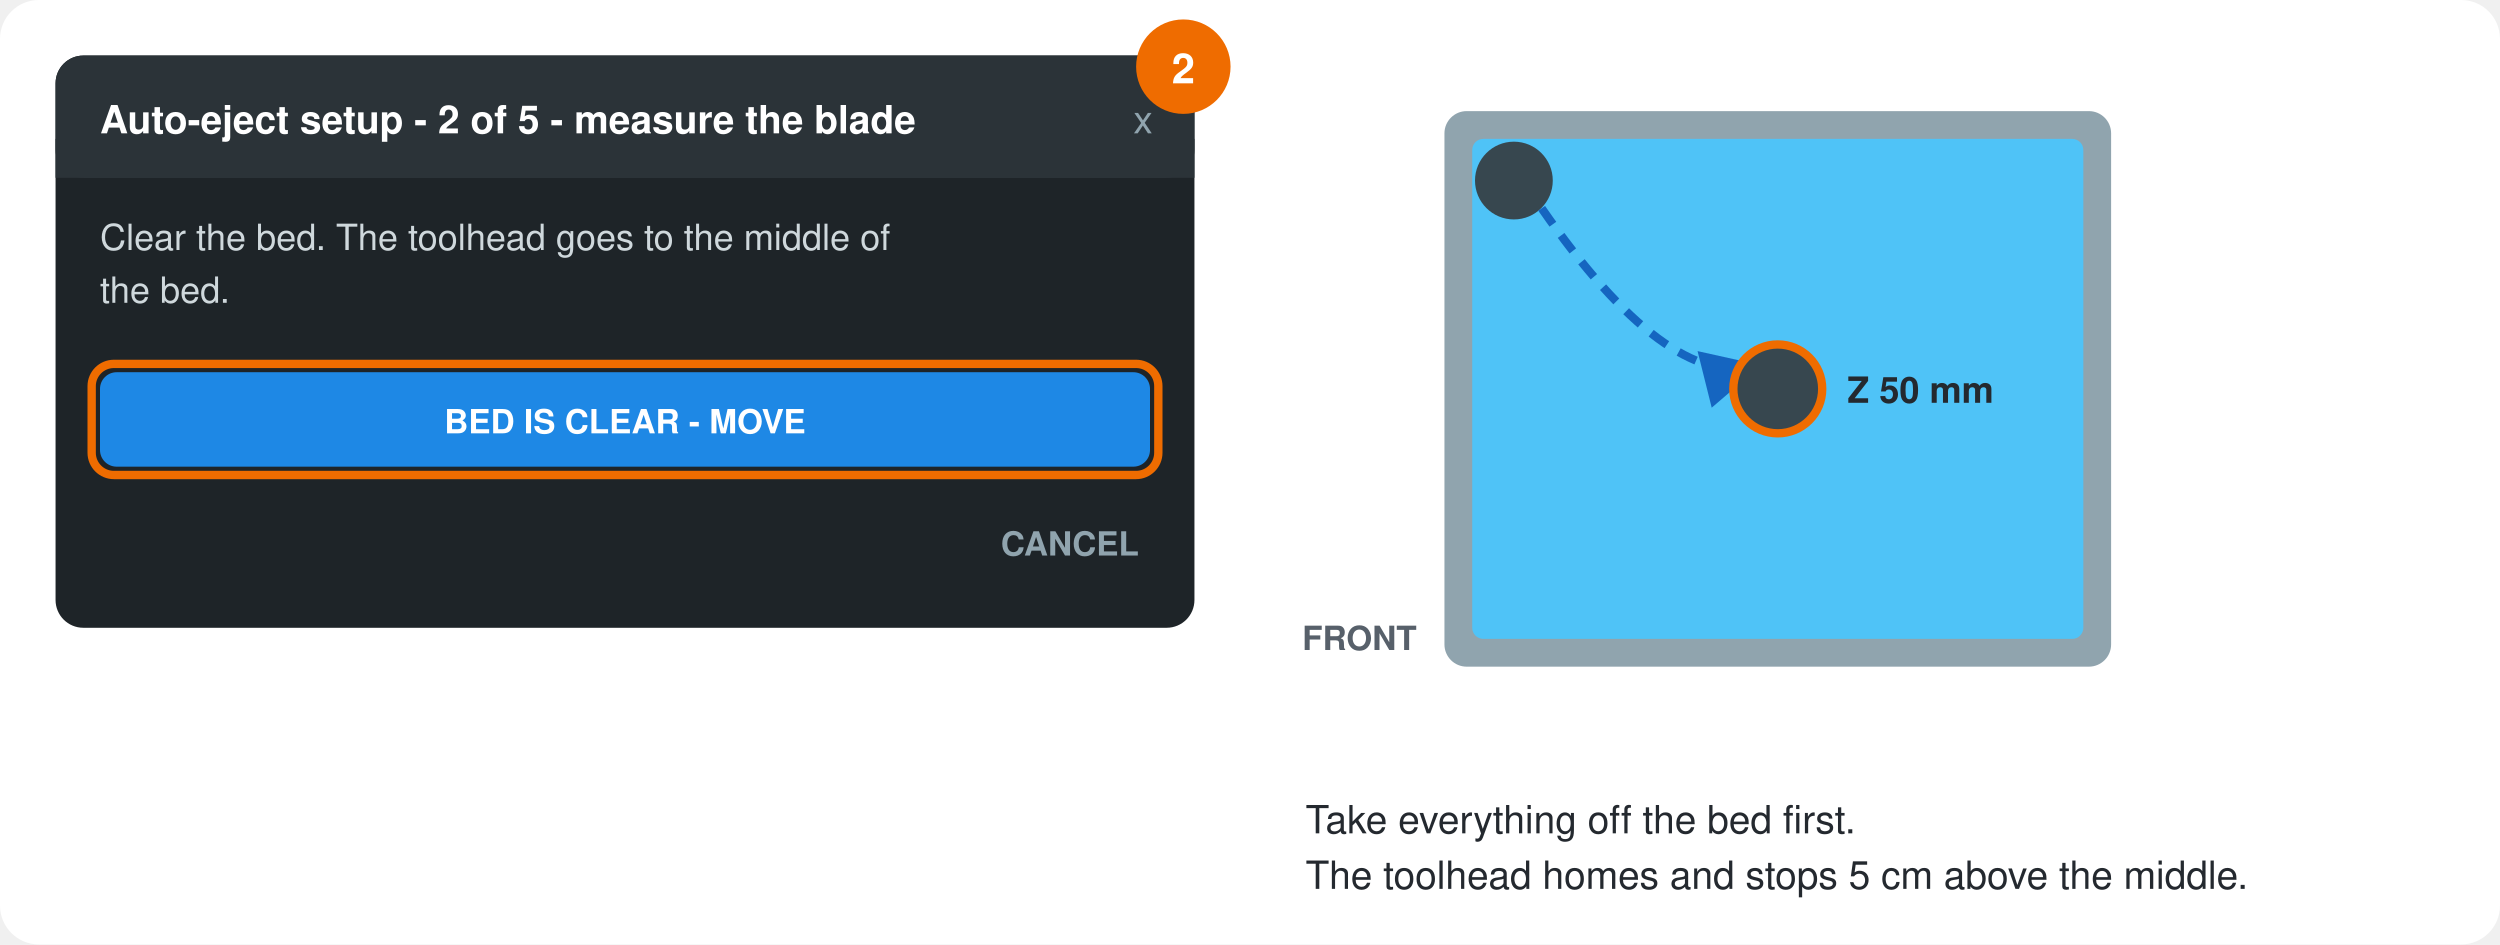
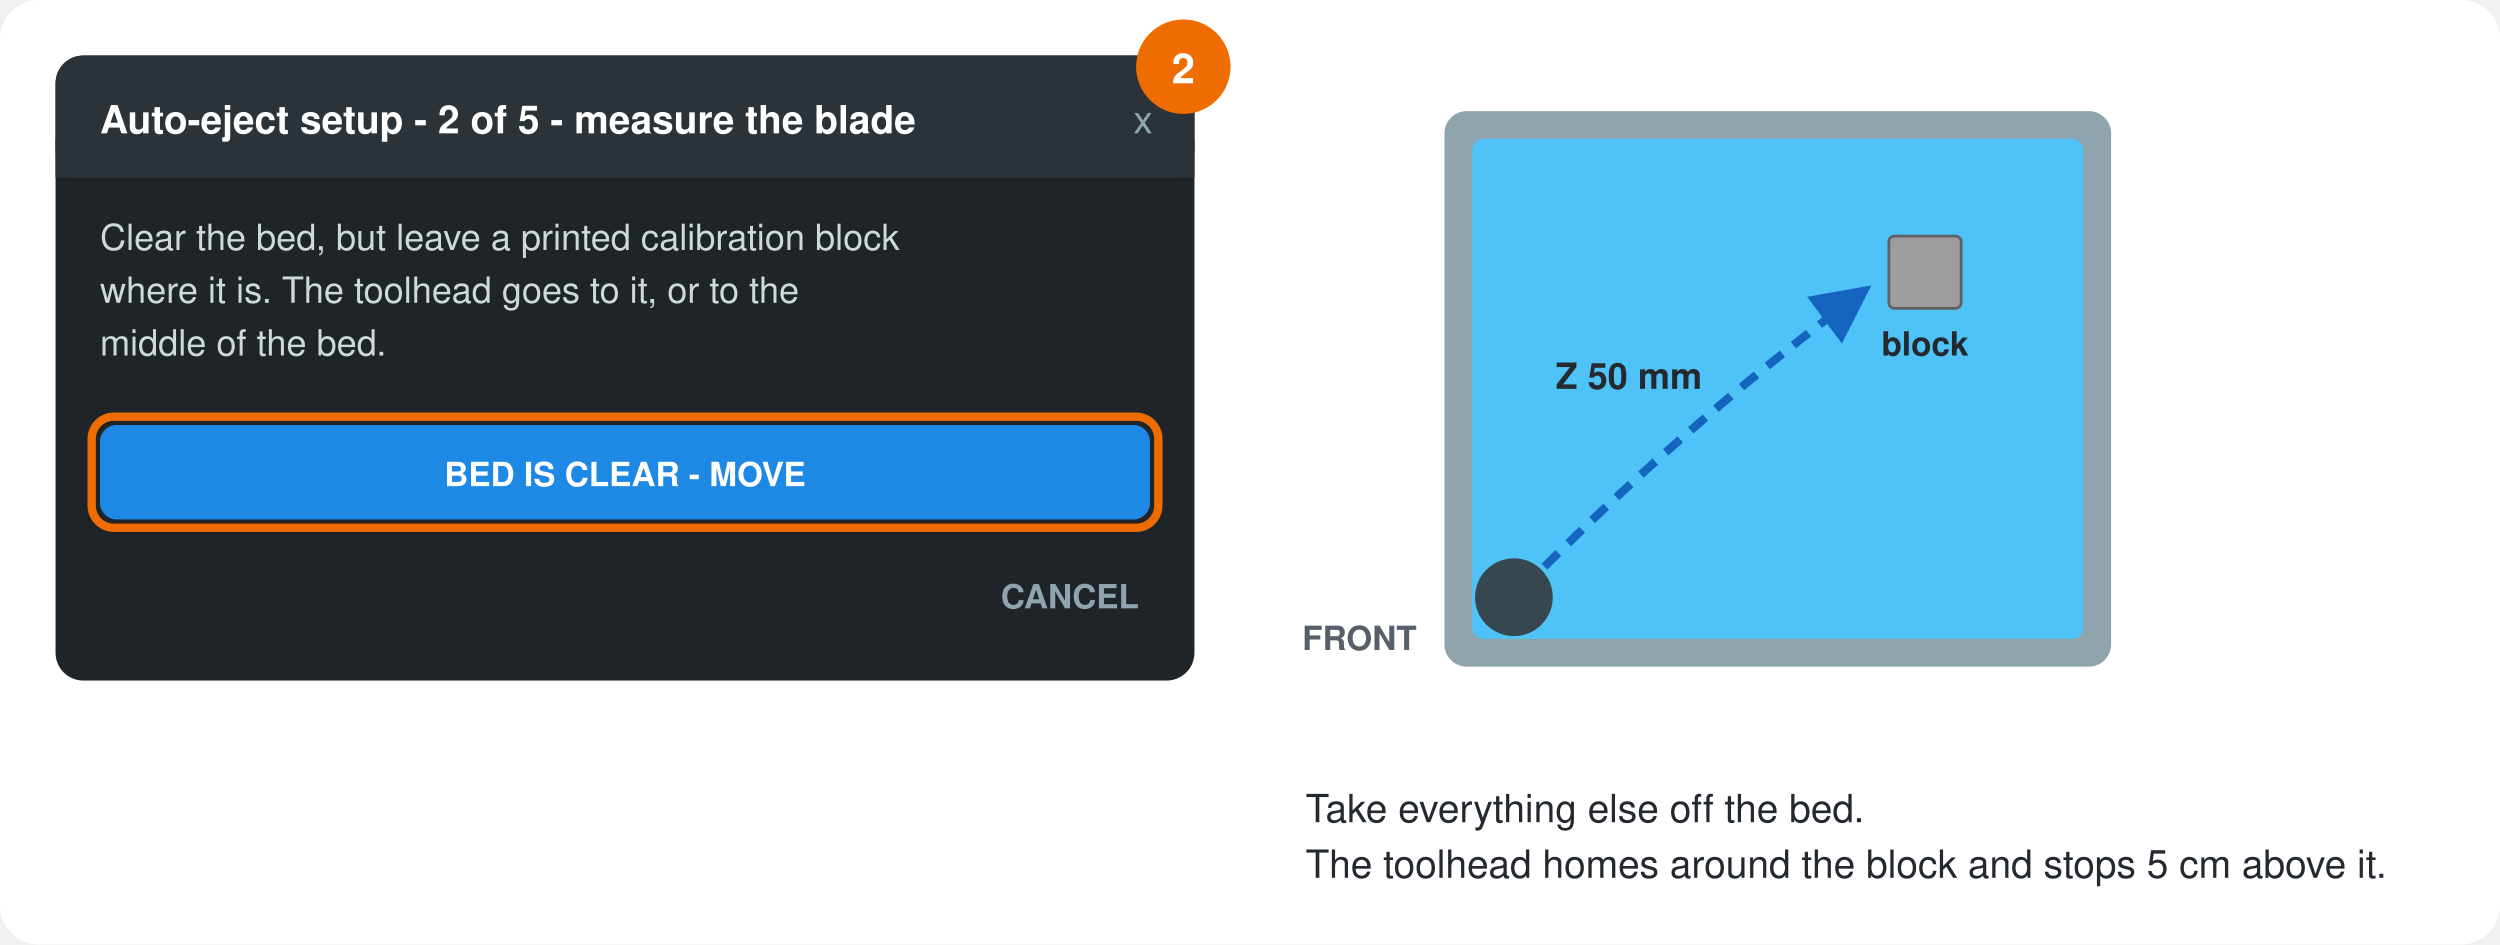
<svg xmlns="http://www.w3.org/2000/svg" viewBox="0 0 900 340" width="900" height="340" font-family="-apple-system, 'Segoe UI', Helvetica, Arial, sans-serif">
  <defs>
    <marker id="ab" viewBox="0 0 10 10" refX="9" refY="5" markerWidth="7" markerHeight="7" orient="auto-start-reverse">
      <path d="M0,0 L10,5 L0,10 z" fill="#1565c0" />
    </marker>
    <marker id="ao" viewBox="0 0 10 10" refX="9" refY="5" markerWidth="7" markerHeight="7" orient="auto-start-reverse">
      <path d="M0,0 L10,5 L0,10 z" fill="#ef6c00" />
    </marker>
    <marker id="ag" viewBox="0 0 10 10" refX="9" refY="5" markerWidth="7" markerHeight="7" orient="auto-start-reverse">
      <path d="M0,0 L10,5 L0,10 z" fill="#2e7d32" />
    </marker>
    <g id="head">
      <rect x="-20" y="-100" width="70" height="66" rx="8" fill="#37474f" />
      <rect x="-62" y="-80" width="42" height="8" fill="#ef6c00" />
      <rect x="-62" y="-80" width="8" height="70" fill="#ef6c00" />
      <rect x="-12" y="-34" width="24" height="14" rx="2" fill="#b0bec5" />
      <polygon points="-7,-20 7,-20 1.5,0 -1.5,0" fill="#c9a227" />
    </g>
  </defs>
  <rect width="900" height="340" rx="14" fill="#ffffff" />
-   <rect x="20" y="20" width="410" height="206" rx="10" fill="#1e2428" />
+   <rect x="20" y="20" width="410" height="225" rx="10" fill="#1e2428" />
  <rect x="20" y="20" width="410" height="44" rx="10" fill="#2b3338" />
  <rect x="20" y="50" width="410" height="14" fill="#2b3338" />
  <text x="36" y="48" font-size="14" fill="#ffffff" font-weight="600" text-anchor="start">Auto-eject setup - 2 of 5 - measure the blade</text>
  <text x="408" y="48" font-size="14" fill="#90a4ae" font-weight="normal" text-anchor="start">x</text>
-   <text x="36" y="90" font-size="13" fill="#cfd8dc" font-weight="normal" text-anchor="start">Clear the bed. The toolhead goes to the middle of</text>
-   <text x="36" y="109" font-size="13" fill="#cfd8dc" font-weight="normal" text-anchor="start">the bed.</text>
-   <rect x="36" y="134" width="378" height="34" rx="6" fill="#1e88e5" />
-   <rect x="33" y="131" width="384" height="40" rx="8" fill="none" stroke="#ef6c00" stroke-width="3" />
-   <text x="225.0" y="156" font-size="12" fill="#ffffff" font-weight="600" text-anchor="middle">BED IS CLEAR - MOVE</text>
-   <text x="410" y="200" font-size="12" fill="#90a4ae" font-weight="600" text-anchor="end">CANCEL</text>
+   <text x="36" y="90" font-size="13" fill="#cfd8dc" font-weight="normal" text-anchor="start">Clear the bed, but leave a printed calibration block</text>
+   <text x="36" y="109" font-size="13" fill="#cfd8dc" font-weight="normal" text-anchor="start">where it is. The toolhead goes to it, or to the</text>
+   <text x="36" y="128" font-size="13" fill="#cfd8dc" font-weight="normal" text-anchor="start">middle of the bed.</text>
+   <rect x="36" y="153" width="378" height="34" rx="6" fill="#1e88e5" />
+   <rect x="33" y="150" width="384" height="40" rx="8" fill="none" stroke="#ef6c00" stroke-width="3" />
+   <text x="225.0" y="175" font-size="12" fill="#ffffff" font-weight="600" text-anchor="middle">BED IS CLEAR - MOVE</text>
+   <text x="410" y="219" font-size="12" fill="#90a4ae" font-weight="600" text-anchor="end">CANCEL</text>
  <circle cx="426" cy="24" r="17" fill="#ef6c00" />
  <text x="426" y="30" font-size="15" fill="#ffffff" font-weight="700" text-anchor="middle">2</text>
  <rect x="520" y="40" width="240" height="200" rx="8" fill="#90a4ae" />
  <rect x="530" y="50" width="220" height="180" rx="4" fill="#4fc3f7" />
  <text x="510" y="234" font-size="12" fill="#57606a" font-weight="700" text-anchor="end">FRONT</text>
-   <circle cx="545" cy="65" r="14" fill="#37474f" />
-   <path d="M555,75 Q600,140 632,132" stroke="#1565c0" stroke-width="3" stroke-dasharray="7 5" fill="none" marker-end="url(#ab)" />
-   <circle cx="640" cy="140" r="16" fill="#37474f" stroke="#ef6c00" stroke-width="3" />
-   <text x="665" y="145" font-size="13" fill="#24292f" font-weight="600" text-anchor="start">Z 50 mm</text>
-   <text x="470" y="300" font-size="14" fill="#24292f" font-weight="normal" text-anchor="start">Take everything off the bed first.</text>
-   <text x="470" y="320" font-size="14" fill="#24292f" font-weight="normal" text-anchor="start">The toolhead homes and stops 5 cm above the middle.</text>
+   <rect x="680" y="85" width="26" height="26" rx="2" fill="#9e9e9e" stroke="#616161" />
+   <text x="693" y="128" font-size="12" fill="#24292f" font-weight="600" text-anchor="middle">block</text>
+   <circle cx="545" cy="215" r="14" fill="#37474f" />
+   <path d="M556,204 Q610,150 672,104" stroke="#1565c0" stroke-width="3" stroke-dasharray="7 5" fill="none" marker-end="url(#ab)" />
+   <text x="560" y="140" font-size="13" fill="#24292f" font-weight="600" text-anchor="start">Z 50 mm</text>
+   <text x="470" y="296" font-size="14" fill="#24292f" font-weight="normal" text-anchor="start">Take everything else off the bed.</text>
+   <text x="470" y="316" font-size="14" fill="#24292f" font-weight="normal" text-anchor="start">The toolhead homes around the block and stops 5 cm above it.</text>
</svg>
